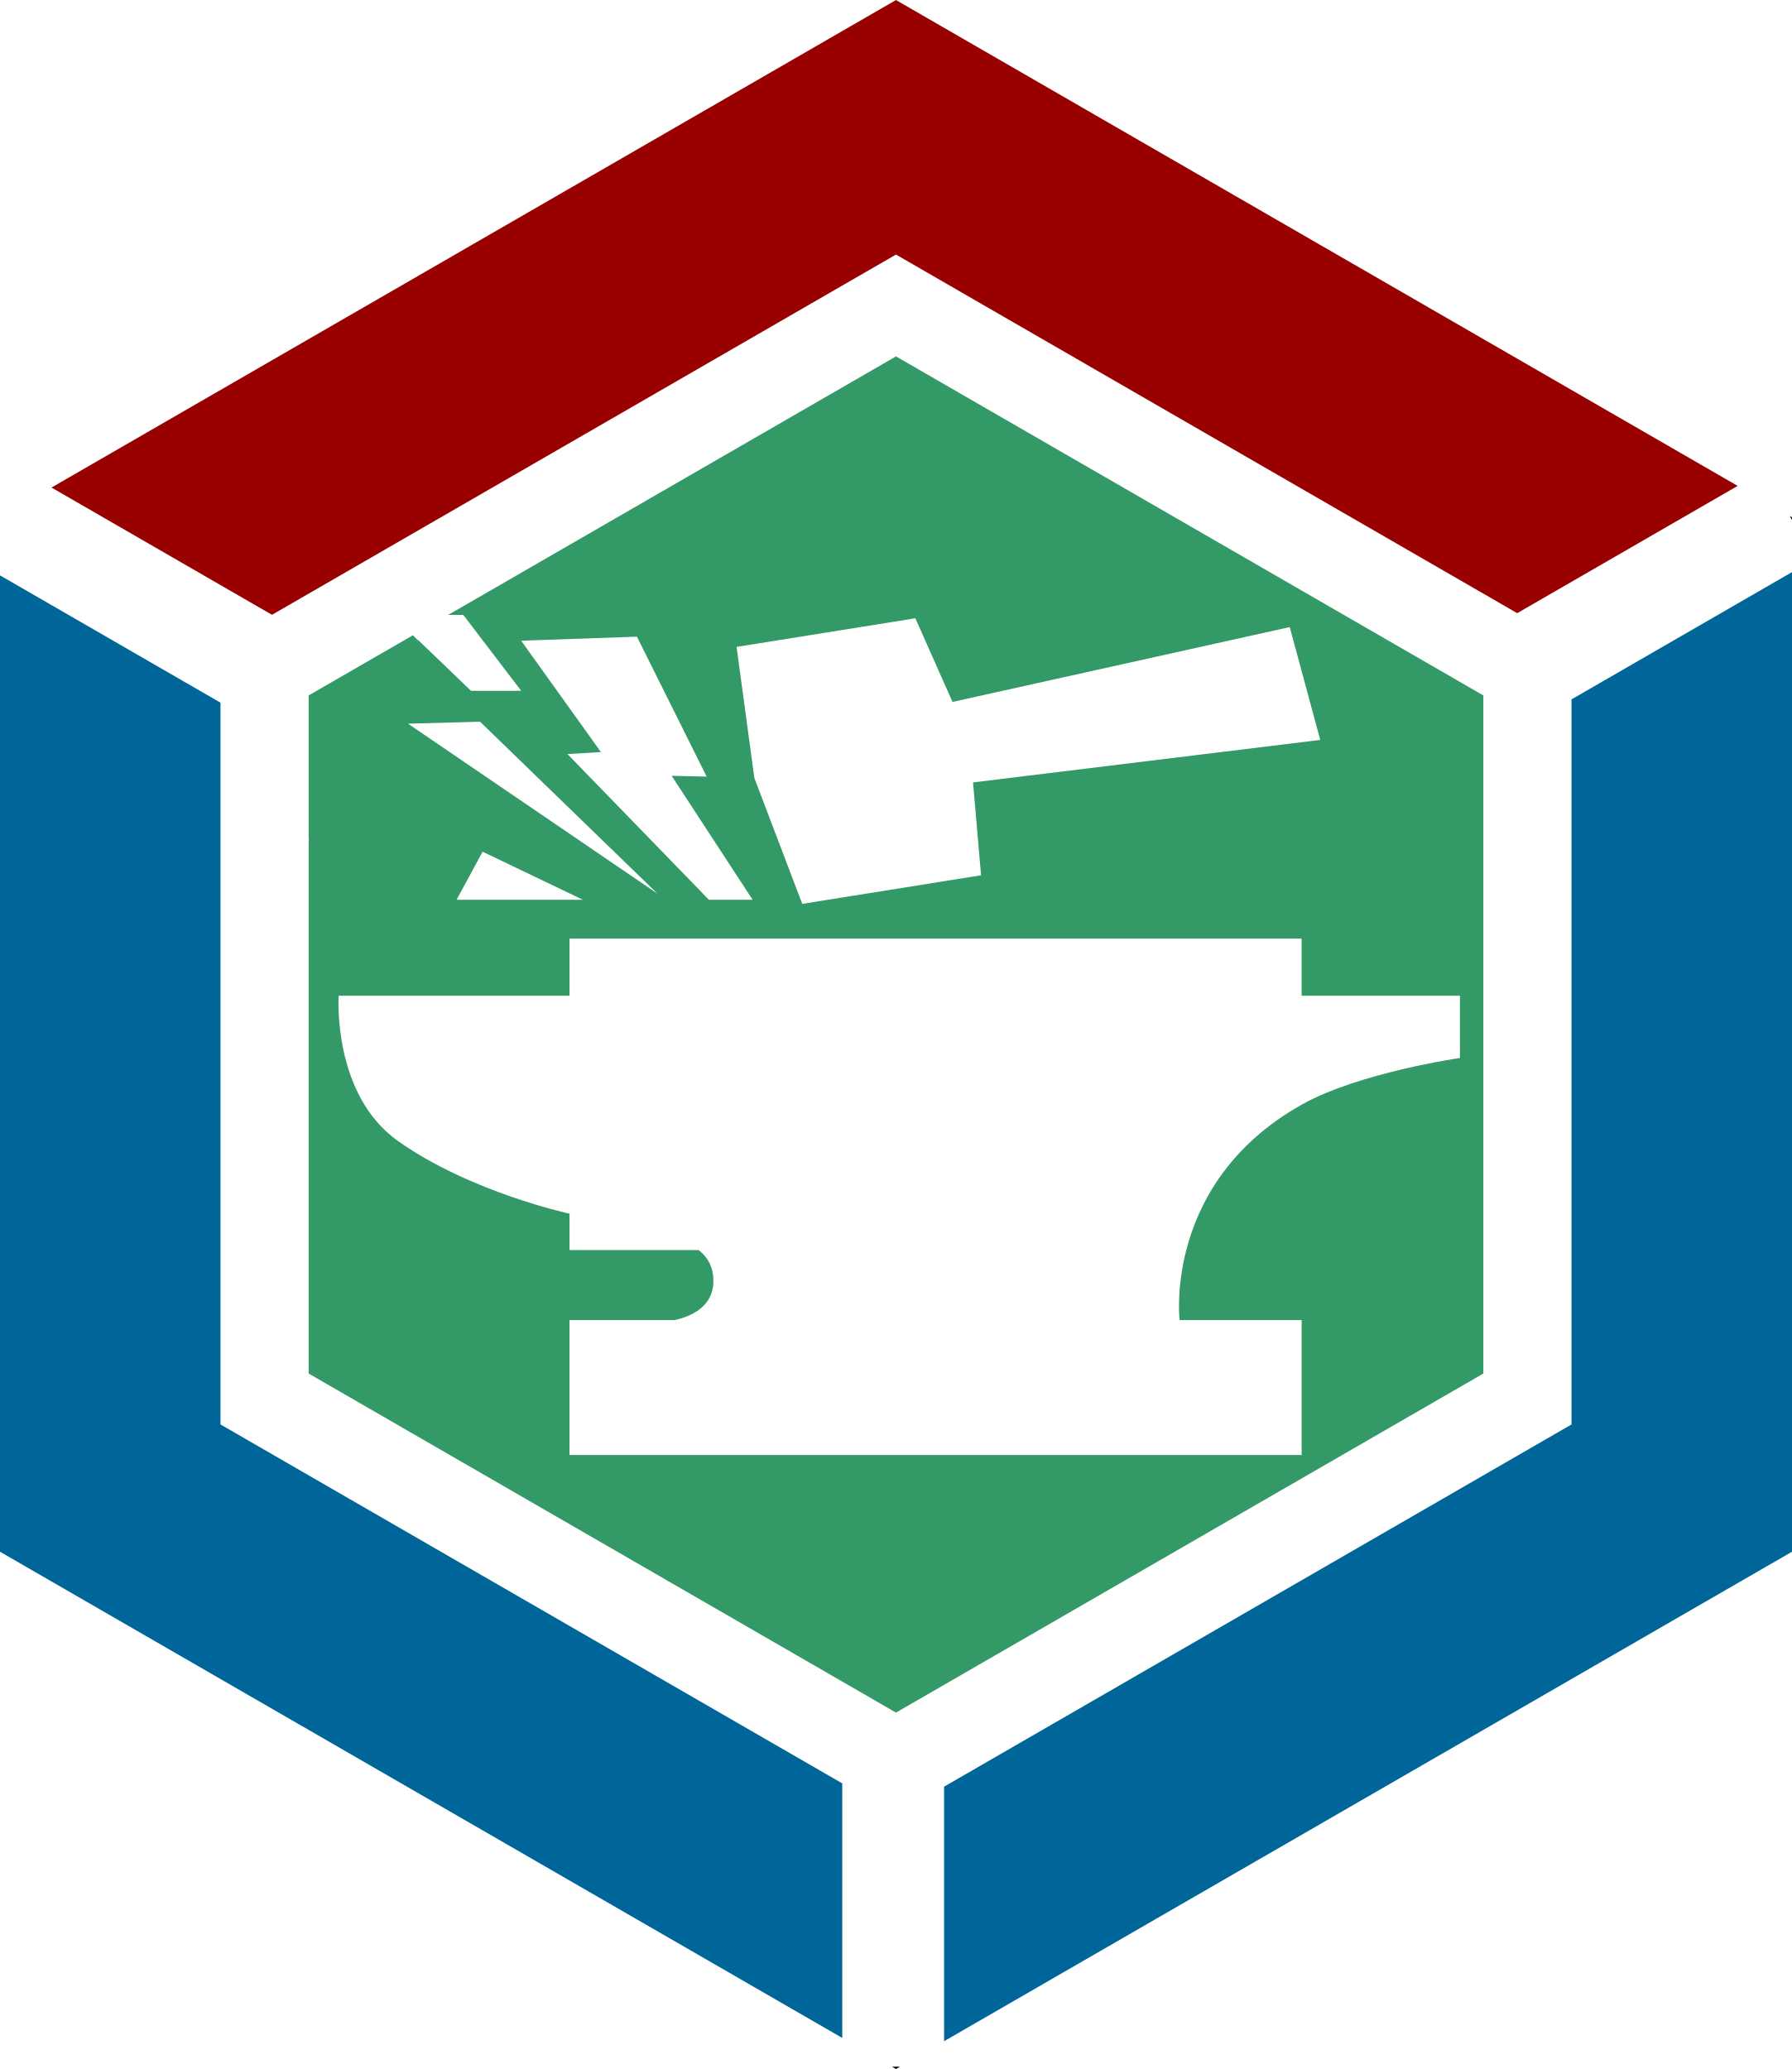
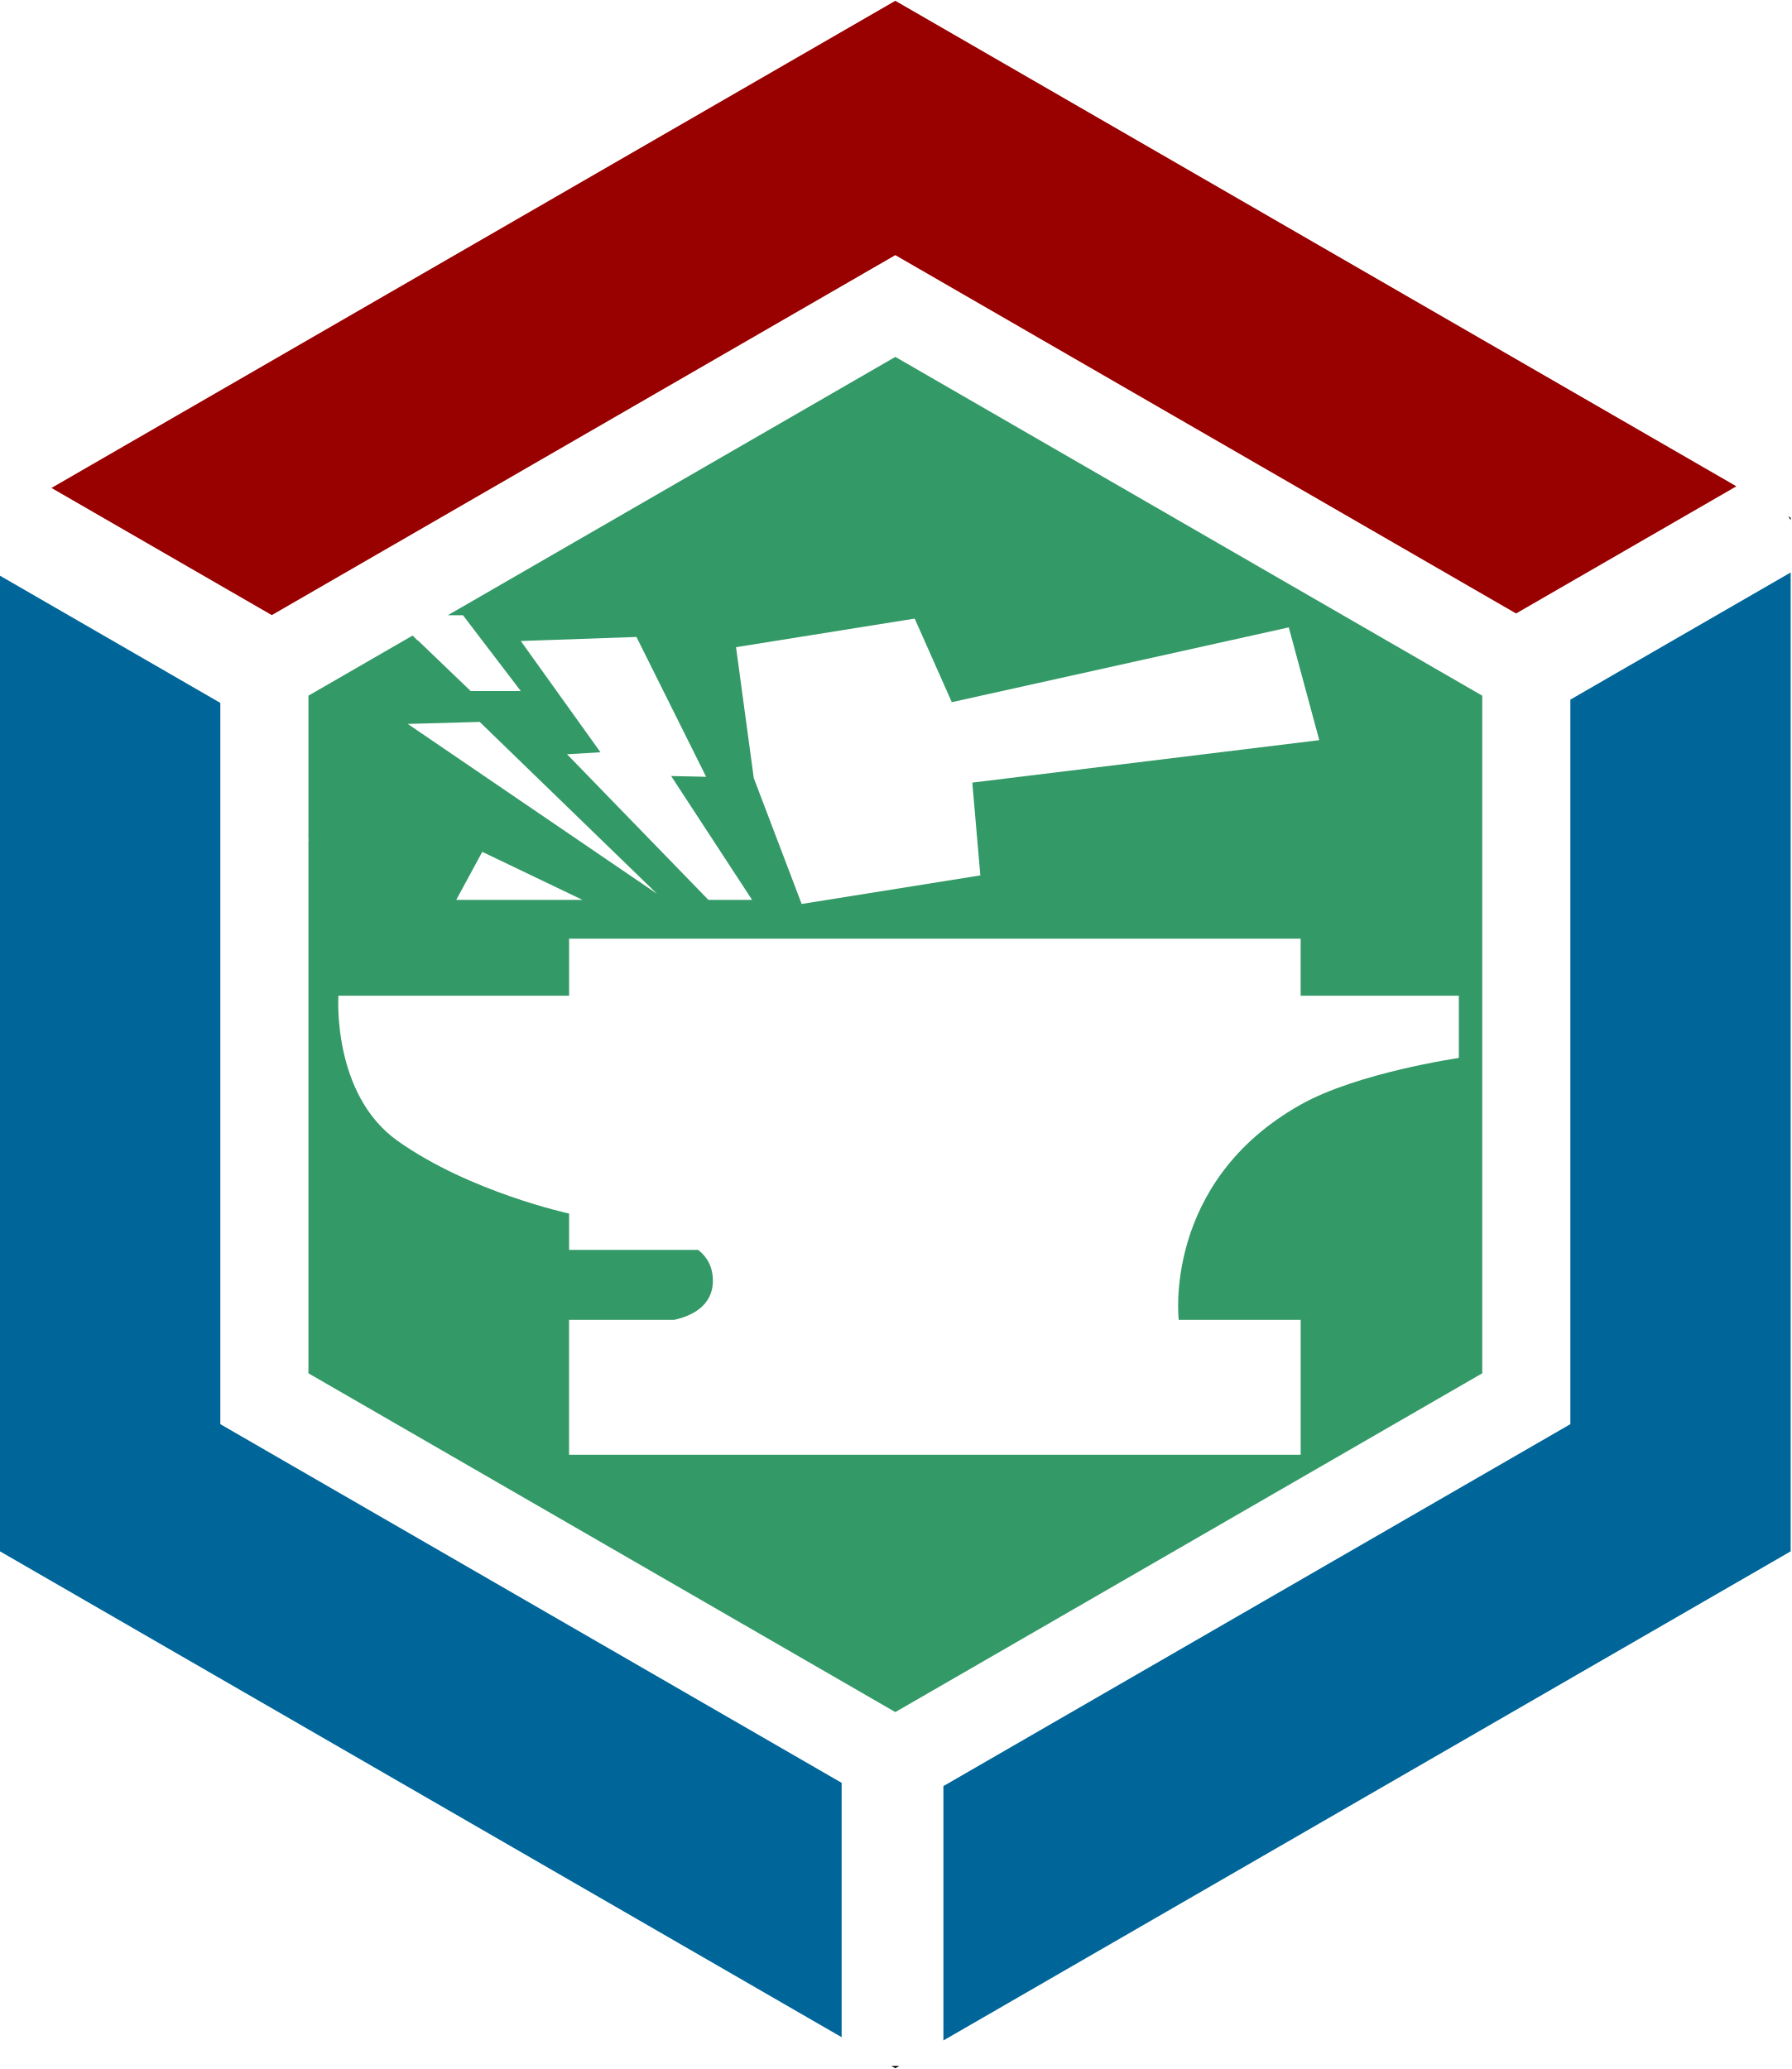
- <svg xmlns="http://www.w3.org/2000/svg" width="1.732in" height="2in" viewBox="0 0 155.885 180" id="svg7307" version="1.1">
+ <svg xmlns="http://www.w3.org/2000/svg" width="1.732in" height="2in" viewBox="0 0 156 180" id="svg7307" version="1.1">
  <defs id="defs7309" />
  <g id="layer1" transform="translate(-125.6089,297.9269)" style="display:inline">
    <g id="g9397">
      <path id="path7416" d="m 281.298,-253.04 0.195,0.338 0,-0.225 -0.195,-0.113 z" style="opacity:1;fill:#000000;fill-opacity:1;fill-rule:nonzero;stroke:none;stroke-width:1;stroke-linecap:round;stroke-linejoin:round;stroke-miterlimit:4;stroke-dasharray:none;stroke-opacity:1" />
      <path id="path7368" d="m 203.203,-118.128 0.348,0.201 0.348,-0.201 -0.695,0 z" style="opacity:1;fill:#000000;fill-opacity:1;fill-rule:nonzero;stroke:none;stroke-width:1;stroke-linecap:round;stroke-linejoin:round;stroke-miterlimit:4;stroke-dasharray:none;stroke-opacity:1" />
      <path id="path7418" d="m 203.55,-297.927 -73.461,42.414 19.18,11.072 54.281,-31.342 54.039,31.199 19.178,-11.072 -73.217,-42.271 z" style="display:inline;opacity:1;fill:#990000;fill-opacity:1;fill-rule:nonzero;stroke:none;stroke-width:1;stroke-linecap:round;stroke-linejoin:round;stroke-miterlimit:4;stroke-dasharray:none;stroke-opacity:1" />
      <path id="path7414" d="m 281.494,-248.155 -19.18,11.072 0,63.082 -54.578,31.512 0,22.146 73.758,-42.584 0,-85.229 z" style="display:inline;opacity:1;fill:#006699;fill-opacity:1;fill-rule:nonzero;stroke:none;stroke-width:1;stroke-linecap:round;stroke-linejoin:round;stroke-miterlimit:4;stroke-dasharray:none;stroke-opacity:1" />
      <path id="path7412" d="m 125.609,-247.872 0,84.945 73.268,42.301 0,-22.146 -54.088,-31.229 0,-62.797 -19.18,-11.074 z" style="display:inline;opacity:1;fill:#006699;fill-opacity:1;fill-rule:nonzero;stroke:none;stroke-width:1;stroke-linecap:round;stroke-linejoin:round;stroke-miterlimit:4;stroke-dasharray:none;stroke-opacity:1" />
      <path transform="translate(-178.6743,-582.6378)" id="path7372" d="m 382.225,315.715 -38.957,22.492 1.318,0 5.035,6.602 -4.363,0 -4.609,-4.424 a 54.135,54.265 0 0 0 -0.018,0.023 l -0.428,-0.432 -9.07,5.236 0,12.535 0.041,0 a 54.135,54.265 0 0 0 -0.041,0.109 l 0,46.352 51.092,29.498 51.094,-29.498 0,-58.996 -51.094,-29.498 z m 1.686,22.785 3.23,7.277 29.336,-6.512 2.654,9.818 -30.205,3.697 0.699,8.078 -15.555,2.488 -4.168,-10.959 -1.545,-11.398 15.553,-2.49 z m -24.221,1.6 6.066,12.174 -3.047,-0.068 7.047,10.785 -3.803,0 -12.305,-12.678 2.908,-0.176 -6.936,-9.686 10.068,-0.352 z m -13.648,7.396 15.438,14.965 -21.701,-14.791 6.264,-0.174 z m 0.223,11.312 8.727,4.182 -10.992,0 2.266,-4.182 z m 7.559,7.559 63.686,0 0,4.969 13.77,0 0,5.418 c 0,0 -8.808,1.272 -13.771,4.064 -12.049,6.773 -10.613,18.74 -10.613,18.74 l 10.615,0 0,11.742 -63.688,0 0,-11.742 9.141,0 c 1.456,-0.322 3.377,-1.17 3.377,-3.406 0,-1.273 -0.552,-2.12 -1.283,-2.689 l -11.232,0 0,-3.162 c 0,0 -8.624,-1.862 -14.92,-6.322 -5.737,-4.063 -5.164,-12.643 -5.164,-12.643 l 20.084,0 0,-4.969 z" style="display:inline;opacity:1;fill:#339966;fill-opacity:1;fill-rule:nonzero;stroke:none;stroke-width:1;stroke-linecap:round;stroke-linejoin:round;stroke-miterlimit:4;stroke-dasharray:none;stroke-opacity:1" />
    </g>
  </g>
</svg>
